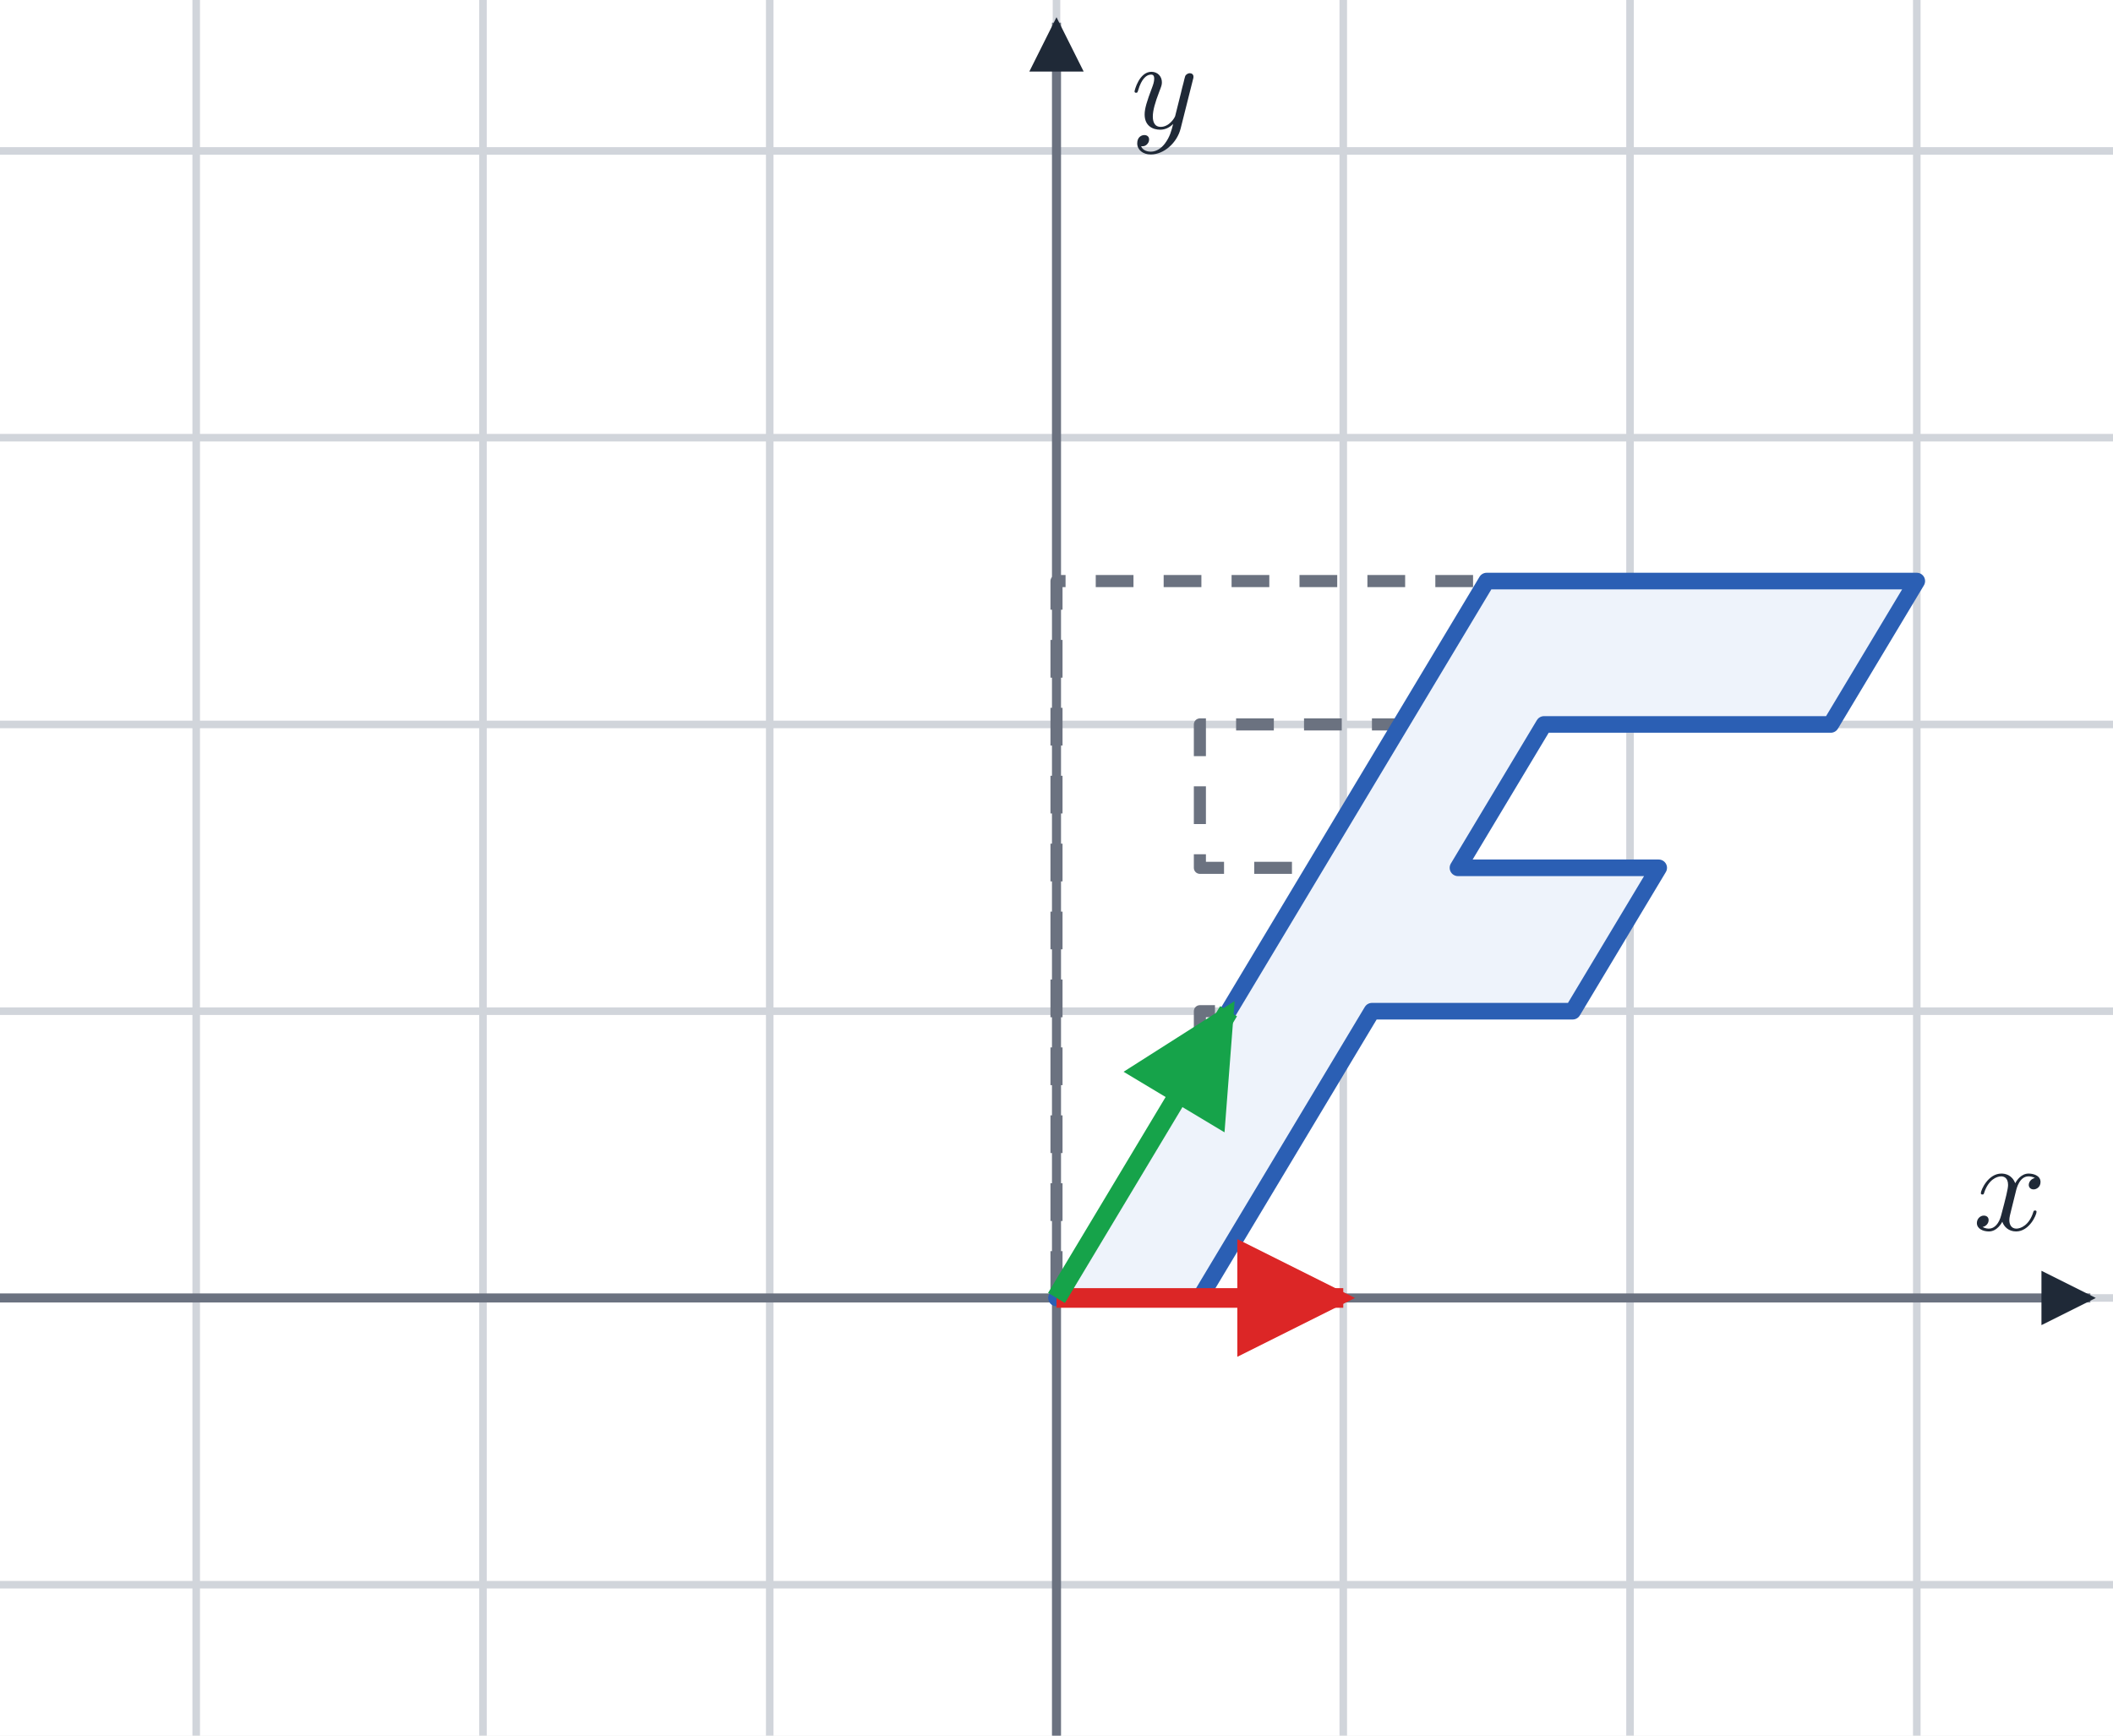
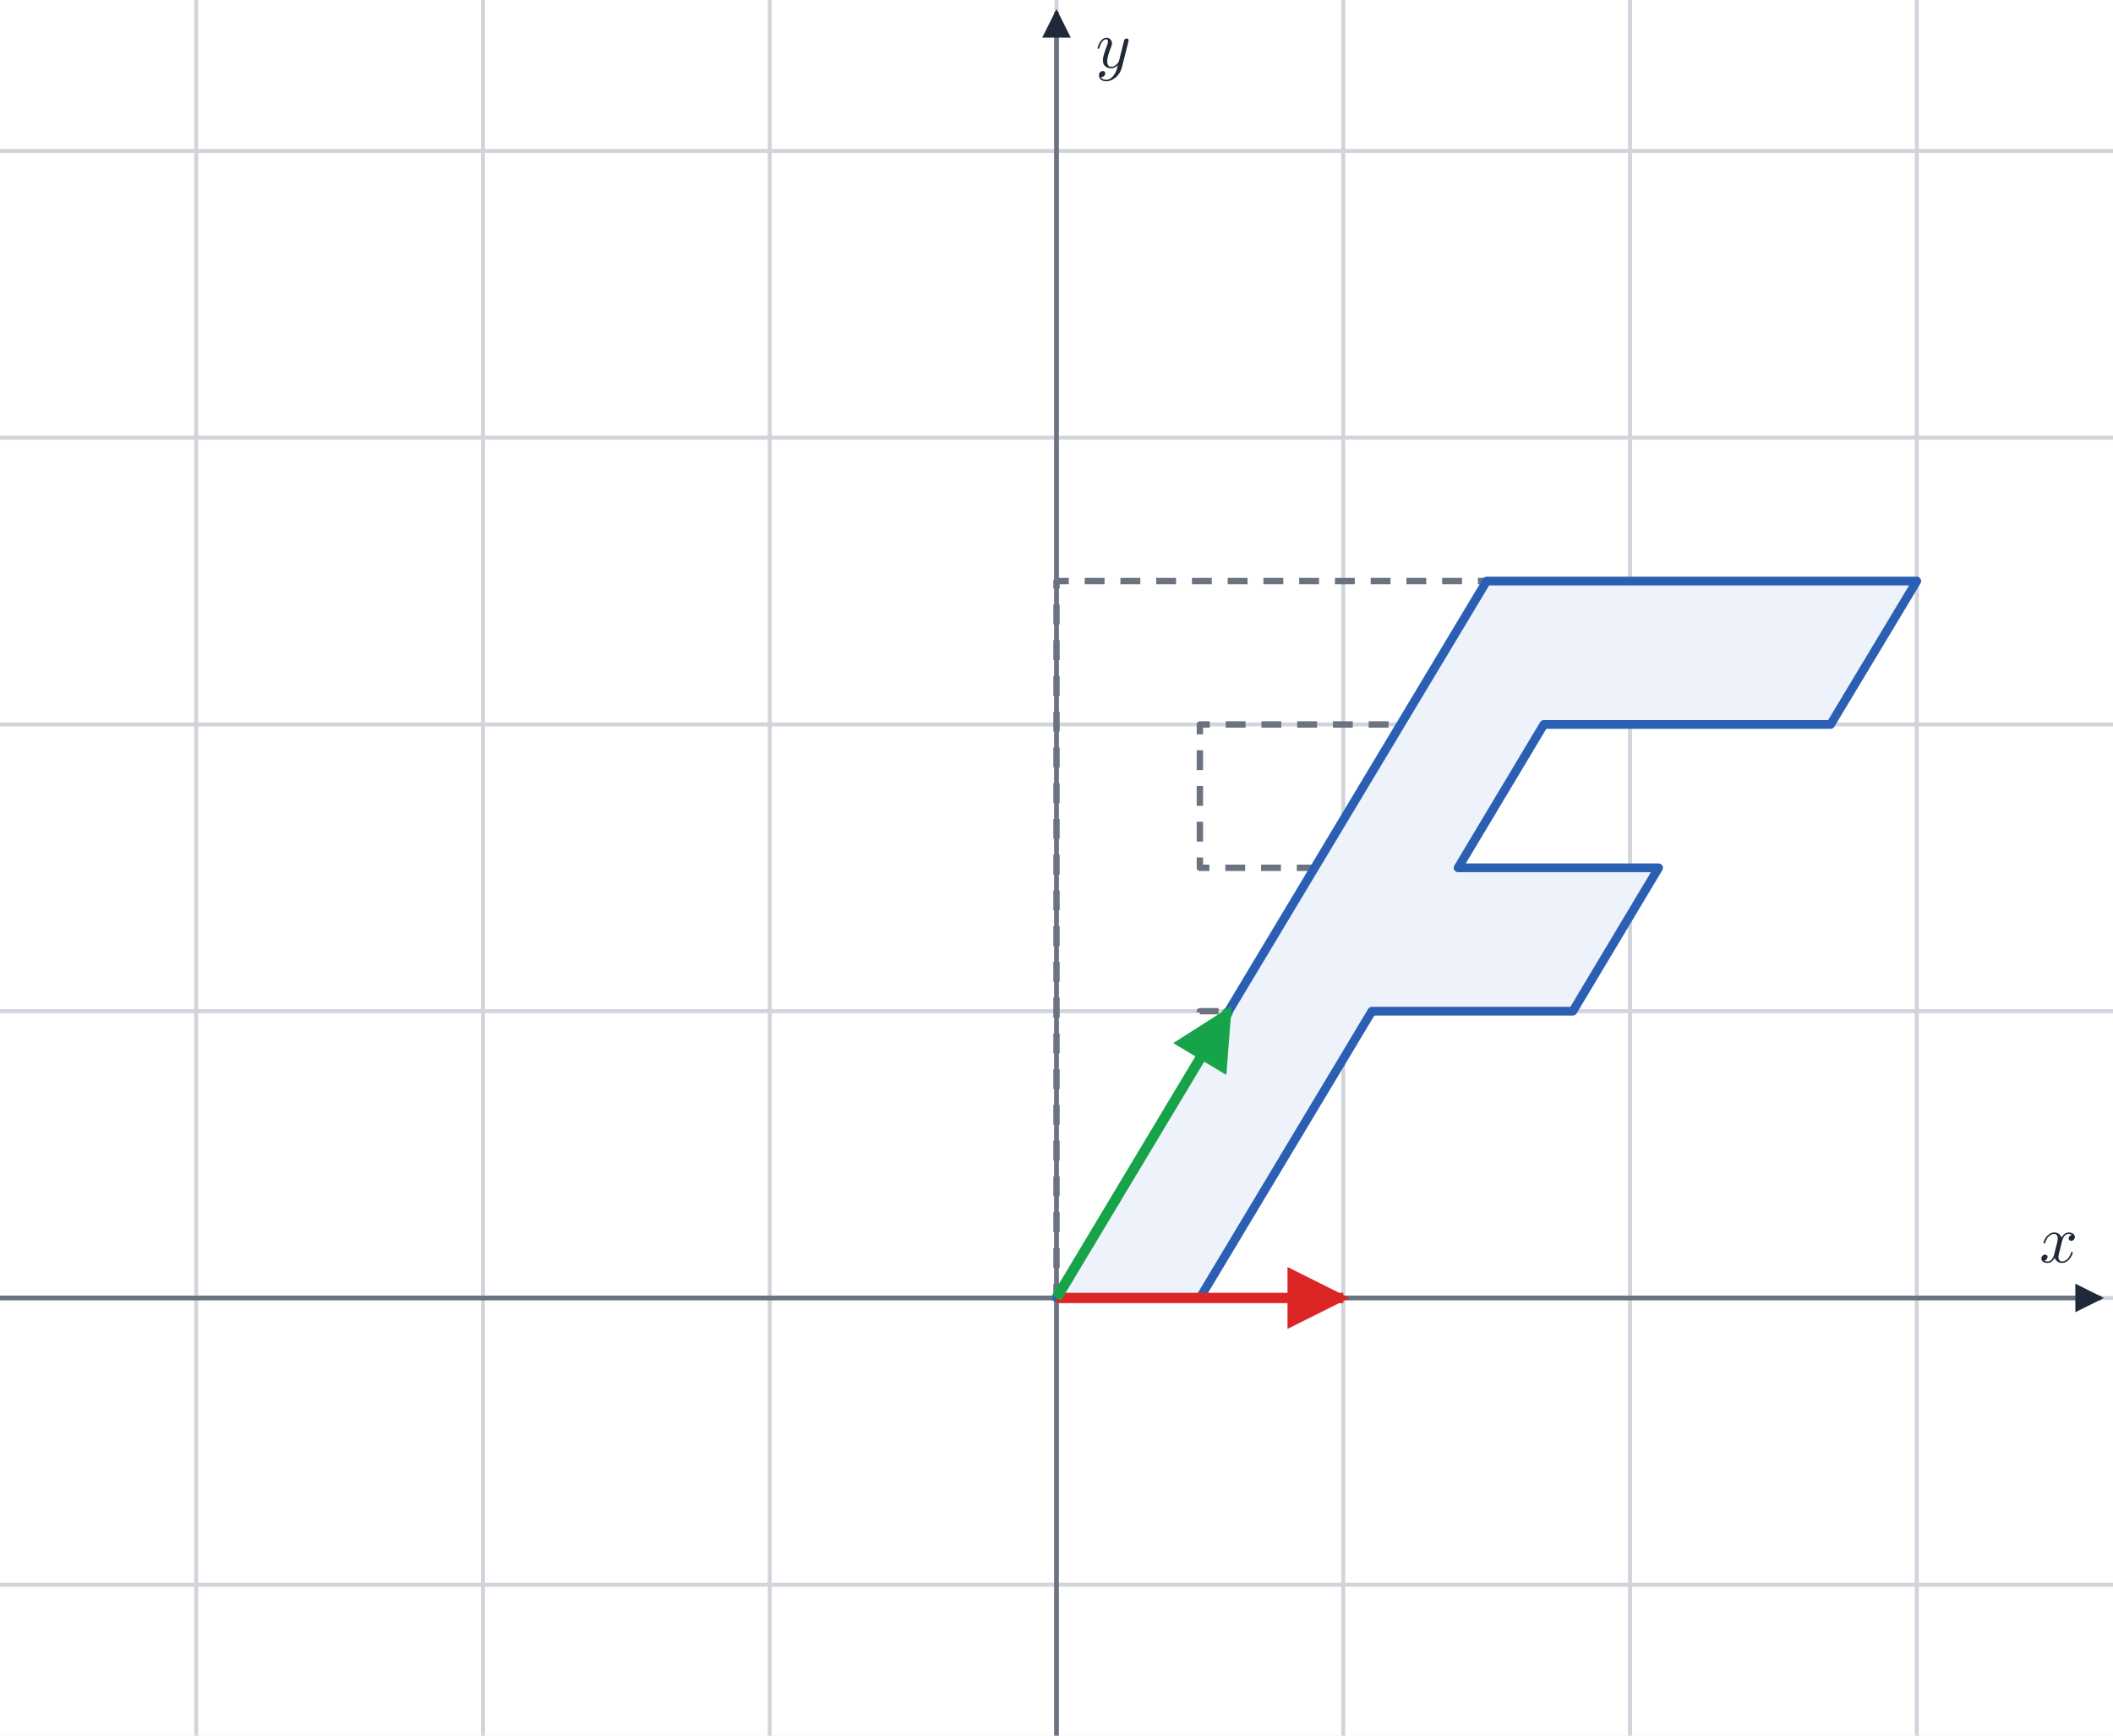
- <svg xmlns="http://www.w3.org/2000/svg" xmlns:xlink="http://www.w3.org/1999/xlink" viewBox="0 0 280 230" width="280" height="230" font-family="IBM Plex Sans, DejaVu Sans, sans-serif">
+ <svg xmlns="http://www.w3.org/2000/svg" xmlns:xlink="http://www.w3.org/1999/xlink" viewBox="0 0 532 437" width="532" height="437" font-family="IBM Plex Sans, DejaVu Sans, sans-serif">
  <defs>
    <marker id="arrow-red" viewBox="0 0 10 10" refX="9" refY="5" markerWidth="6" markerHeight="6" orient="auto-start-reverse">
      <path d="M0,0 L10,5 L0,10 z" fill="#dc2626" />
    </marker>
    <marker id="arrow-green" viewBox="0 0 10 10" refX="9" refY="5" markerWidth="6" markerHeight="6" orient="auto-start-reverse">
      <path d="M0,0 L10,5 L0,10 z" fill="#16a34a" />
    </marker>
    <marker id="arrow-ink" viewBox="0 0 10 10" refX="9" refY="5" markerWidth="6" markerHeight="6" orient="auto-start-reverse">
      <path d="M0,0 L10,5 L0,10 z" fill="#1f2937" />
    </marker>
  </defs>
-   <rect width="280" height="230" fill="#ffffff" />
-   <line x1="-12.0" y1="0" x2="-12.0" y2="230" stroke="#d1d5db" stroke-width="1" />
-   <line x1="0" y1="324.0" x2="280" y2="324.0" stroke="#d1d5db" stroke-width="1" />
-   <line x1="26.0" y1="0" x2="26.0" y2="230" stroke="#d1d5db" stroke-width="1" />
-   <line x1="0" y1="286.0" x2="280" y2="286.0" stroke="#d1d5db" stroke-width="1" />
-   <line x1="64.0" y1="0" x2="64.0" y2="230" stroke="#d1d5db" stroke-width="1" />
-   <line x1="0" y1="248.0" x2="280" y2="248.0" stroke="#d1d5db" stroke-width="1" />
-   <line x1="102.0" y1="0" x2="102.0" y2="230" stroke="#d1d5db" stroke-width="1" />
-   <line x1="0" y1="210.0" x2="280" y2="210.0" stroke="#d1d5db" stroke-width="1" />
-   <line x1="140.0" y1="0" x2="140.0" y2="230" stroke="#d1d5db" stroke-width="1" />
-   <line x1="0" y1="172.0" x2="280" y2="172.0" stroke="#d1d5db" stroke-width="1" />
-   <line x1="178.0" y1="0" x2="178.0" y2="230" stroke="#d1d5db" stroke-width="1" />
-   <line x1="0" y1="134.0" x2="280" y2="134.0" stroke="#d1d5db" stroke-width="1" />
-   <line x1="216.0" y1="0" x2="216.0" y2="230" stroke="#d1d5db" stroke-width="1" />
-   <line x1="0" y1="96.0" x2="280" y2="96.0" stroke="#d1d5db" stroke-width="1" />
-   <line x1="254.0" y1="0" x2="254.0" y2="230" stroke="#d1d5db" stroke-width="1" />
-   <line x1="0" y1="58.0" x2="280" y2="58.0" stroke="#d1d5db" stroke-width="1" />
-   <line x1="292.0" y1="0" x2="292.0" y2="230" stroke="#d1d5db" stroke-width="1" />
-   <line x1="0" y1="20.0" x2="280" y2="20.0" stroke="#d1d5db" stroke-width="1" />
-   <line x1="0" y1="172" x2="277" y2="172" stroke="#6b7280" stroke-width="1.2" marker-end="url(#arrow-ink)" />
-   <line x1="140.0" y1="230" x2="140.0" y2="3" stroke="#6b7280" stroke-width="1.2" marker-end="url(#arrow-ink)" />
-   <g transform="translate(272.00 163.00) scale(1.7) translate(-6.1939 0)" fill="#1f2937" stroke="none">
+   <rect width="532" height="437" fill="#ffffff" />
+   <line x1="-22.8" y1="0" x2="-22.8" y2="437" stroke="#d1d5db" stroke-width="1" />
+   <line x1="0" y1="615.6" x2="532" y2="615.6" stroke="#d1d5db" stroke-width="1" />
+   <line x1="49.4" y1="0" x2="49.4" y2="437" stroke="#d1d5db" stroke-width="1" />
+   <line x1="0" y1="543.4" x2="532" y2="543.4" stroke="#d1d5db" stroke-width="1" />
+   <line x1="121.6" y1="0" x2="121.6" y2="437" stroke="#d1d5db" stroke-width="1" />
+   <line x1="0" y1="471.2" x2="532" y2="471.2" stroke="#d1d5db" stroke-width="1" />
+   <line x1="193.8" y1="0" x2="193.8" y2="437" stroke="#d1d5db" stroke-width="1" />
+   <line x1="0" y1="399.0" x2="532" y2="399.0" stroke="#d1d5db" stroke-width="1" />
+   <line x1="266.0" y1="0" x2="266.0" y2="437" stroke="#d1d5db" stroke-width="1" />
+   <line x1="0" y1="326.8" x2="532" y2="326.8" stroke="#d1d5db" stroke-width="1" />
+   <line x1="338.2" y1="0" x2="338.2" y2="437" stroke="#d1d5db" stroke-width="1" />
+   <line x1="0" y1="254.6" x2="532" y2="254.6" stroke="#d1d5db" stroke-width="1" />
+   <line x1="410.4" y1="0" x2="410.4" y2="437" stroke="#d1d5db" stroke-width="1" />
+   <line x1="0" y1="182.4" x2="532" y2="182.4" stroke="#d1d5db" stroke-width="1" />
+   <line x1="482.6" y1="0" x2="482.6" y2="437" stroke="#d1d5db" stroke-width="1" />
+   <line x1="0" y1="110.2" x2="532" y2="110.2" stroke="#d1d5db" stroke-width="1" />
+   <line x1="554.8" y1="0" x2="554.8" y2="437" stroke="#d1d5db" stroke-width="1" />
+   <line x1="0" y1="38.0" x2="532" y2="38.0" stroke="#d1d5db" stroke-width="1" />
+   <line x1="0" y1="326.8" x2="529" y2="326.8" stroke="#6b7280" stroke-width="1.2" marker-end="url(#arrow-ink)" />
+   <line x1="266.0" y1="437" x2="266.0" y2="3" stroke="#6b7280" stroke-width="1.2" marker-end="url(#arrow-ink)" />
+   <g transform="translate(524.00 317.80) scale(1.7) translate(-6.1939 0)" fill="#1f2937" stroke="none">
    <defs>
      <path id="m7-g0-120" d="M3.328-3.009C3.387-3.268 3.616-4.184 4.314-4.184C4.364-4.184 4.603-4.184 4.812-4.055C4.533-4.005 4.334-3.756 4.334-3.517C4.334-3.357 4.443-3.168 4.712-3.168C4.932-3.168 5.25-3.347 5.25-3.746C5.25-4.264 4.663-4.403 4.324-4.403C3.746-4.403 3.397-3.875 3.278-3.646C3.029-4.304 2.491-4.403 2.202-4.403C1.166-4.403 .598-3.118 .598-2.869C.598-2.77 .697-2.77 .717-2.77C.797-2.77 .827-2.79 .847-2.879C1.186-3.935 1.843-4.184 2.182-4.184C2.371-4.184 2.72-4.095 2.72-3.517C2.72-3.208 2.55-2.54 2.182-1.146C2.022-.528 1.674-.11 1.235-.11C1.176-.11 .946-.11 .737-.239C.986-.289 1.205-.498 1.205-.777C1.205-1.046 .986-1.126 .837-1.126C.538-1.126 .289-.867 .289-.548C.289-.09 .787 .11 1.225 .11C1.883 .11 2.242-.588 2.271-.648C2.391-.279 2.75 .11 3.347 .11C4.374 .11 4.941-1.176 4.941-1.425C4.941-1.524 4.852-1.524 4.822-1.524C4.732-1.524 4.712-1.484 4.692-1.415C4.364-.349 3.686-.11 3.367-.11C2.979-.11 2.819-.428 2.819-.767C2.819-.986 2.879-1.205 2.989-1.644L3.328-3.009Z" />
    </defs>
    <g id="m7-page1">
      <use x="0" y="0" xlink:href="#m7-g0-120" />
    </g>
  </g>
-   <g transform="translate(149.00 17.00) scale(1.7) translate(0.5 0)" fill="#1f2937" stroke="none">
+   <g transform="translate(275.00 17.00) scale(1.7) translate(0.5 0)" fill="#1f2937" stroke="none">
    <defs>
      <path id="m8-g0-121" d="M4.842-3.796C4.882-3.935 4.882-3.955 4.882-4.025C4.882-4.204 4.742-4.294 4.593-4.294C4.493-4.294 4.334-4.234 4.244-4.085C4.224-4.035 4.144-3.726 4.105-3.547C4.035-3.288 3.965-3.019 3.905-2.75L3.457-.956C3.417-.807 2.989-.11 2.331-.11C1.823-.11 1.714-.548 1.714-.917C1.714-1.375 1.883-1.993 2.222-2.869C2.381-3.278 2.421-3.387 2.421-3.587C2.421-4.035 2.102-4.403 1.604-4.403C.658-4.403 .289-2.959 .289-2.869C.289-2.77 .389-2.77 .408-2.77C.508-2.77 .518-2.79 .568-2.949C.837-3.885 1.235-4.184 1.574-4.184C1.654-4.184 1.823-4.184 1.823-3.866C1.823-3.616 1.724-3.357 1.654-3.168C1.255-2.112 1.076-1.544 1.076-1.076C1.076-.189 1.704 .11 2.291 .11C2.68 .11 3.019-.06 3.298-.339C3.168 .179 3.049 .667 2.65 1.196C2.391 1.534 2.012 1.823 1.554 1.823C1.415 1.823 .966 1.793 .797 1.405C.956 1.405 1.086 1.405 1.225 1.285C1.325 1.196 1.425 1.066 1.425 .877C1.425 .568 1.156 .528 1.056 .528C.827 .528 .498 .687 .498 1.176C.498 1.674 .936 2.042 1.554 2.042C2.58 2.042 3.606 1.136 3.885 .01L4.842-3.796Z" />
    </defs>
    <g id="m8-page1">
      <use x="0" y="0" xlink:href="#m8-g0-121" />
    </g>
  </g>
-   <polygon points="140.0,172.0 159.0,172.0 159.0,134.0 185.6,134.0 185.6,115.0 159.0,115.0 159.0,96.0 197.0,96.0 197.0,77.0 140.0,77.0" fill="none" stroke="#6b7280" stroke-width="1.6" stroke-linejoin="round" stroke-dasharray="5 4" />
-   <polygon points="140.0,172.0 159.0,172.0 181.8,134.0 208.4,134.0 219.8,115.0 193.2,115.0 204.6,96.0 242.6,96.0 254.0,77.0 197.0,77.0" fill="#eef3fb" stroke="#2b5fb4" stroke-width="2.2" stroke-linejoin="round" />
-   <line x1="140.0" y1="172.0" x2="178.0" y2="172.0" stroke="#dc2626" stroke-width="2.6" marker-end="url(#arrow-red)" />
-   <line x1="140.0" y1="172.0" x2="162.8" y2="134.0" stroke="#16a34a" stroke-width="2.6" marker-end="url(#arrow-green)" />
+   <polygon points="266.0,326.8 302.1,326.8 302.1,254.6 352.6,254.6 352.6,218.5 302.1,218.5 302.1,182.4 374.3,182.4 374.3,146.3 266.0,146.3" fill="none" stroke="#6b7280" stroke-width="1.6" stroke-linejoin="round" stroke-dasharray="5 4" />
+   <polygon points="266.0,326.8 302.1,326.8 345.4,254.6 396.0,254.6 417.6,218.5 367.1,218.5 388.7,182.4 460.9,182.4 482.6,146.3 374.3,146.3" fill="#eef3fb" stroke="#2b5fb4" stroke-width="2.2" stroke-linejoin="round" />
+   <line x1="266.0" y1="326.8" x2="338.2" y2="326.8" stroke="#dc2626" stroke-width="2.6" marker-end="url(#arrow-red)" />
+   <line x1="266.0" y1="326.8" x2="309.3" y2="254.6" stroke="#16a34a" stroke-width="2.6" marker-end="url(#arrow-green)" />
</svg>
